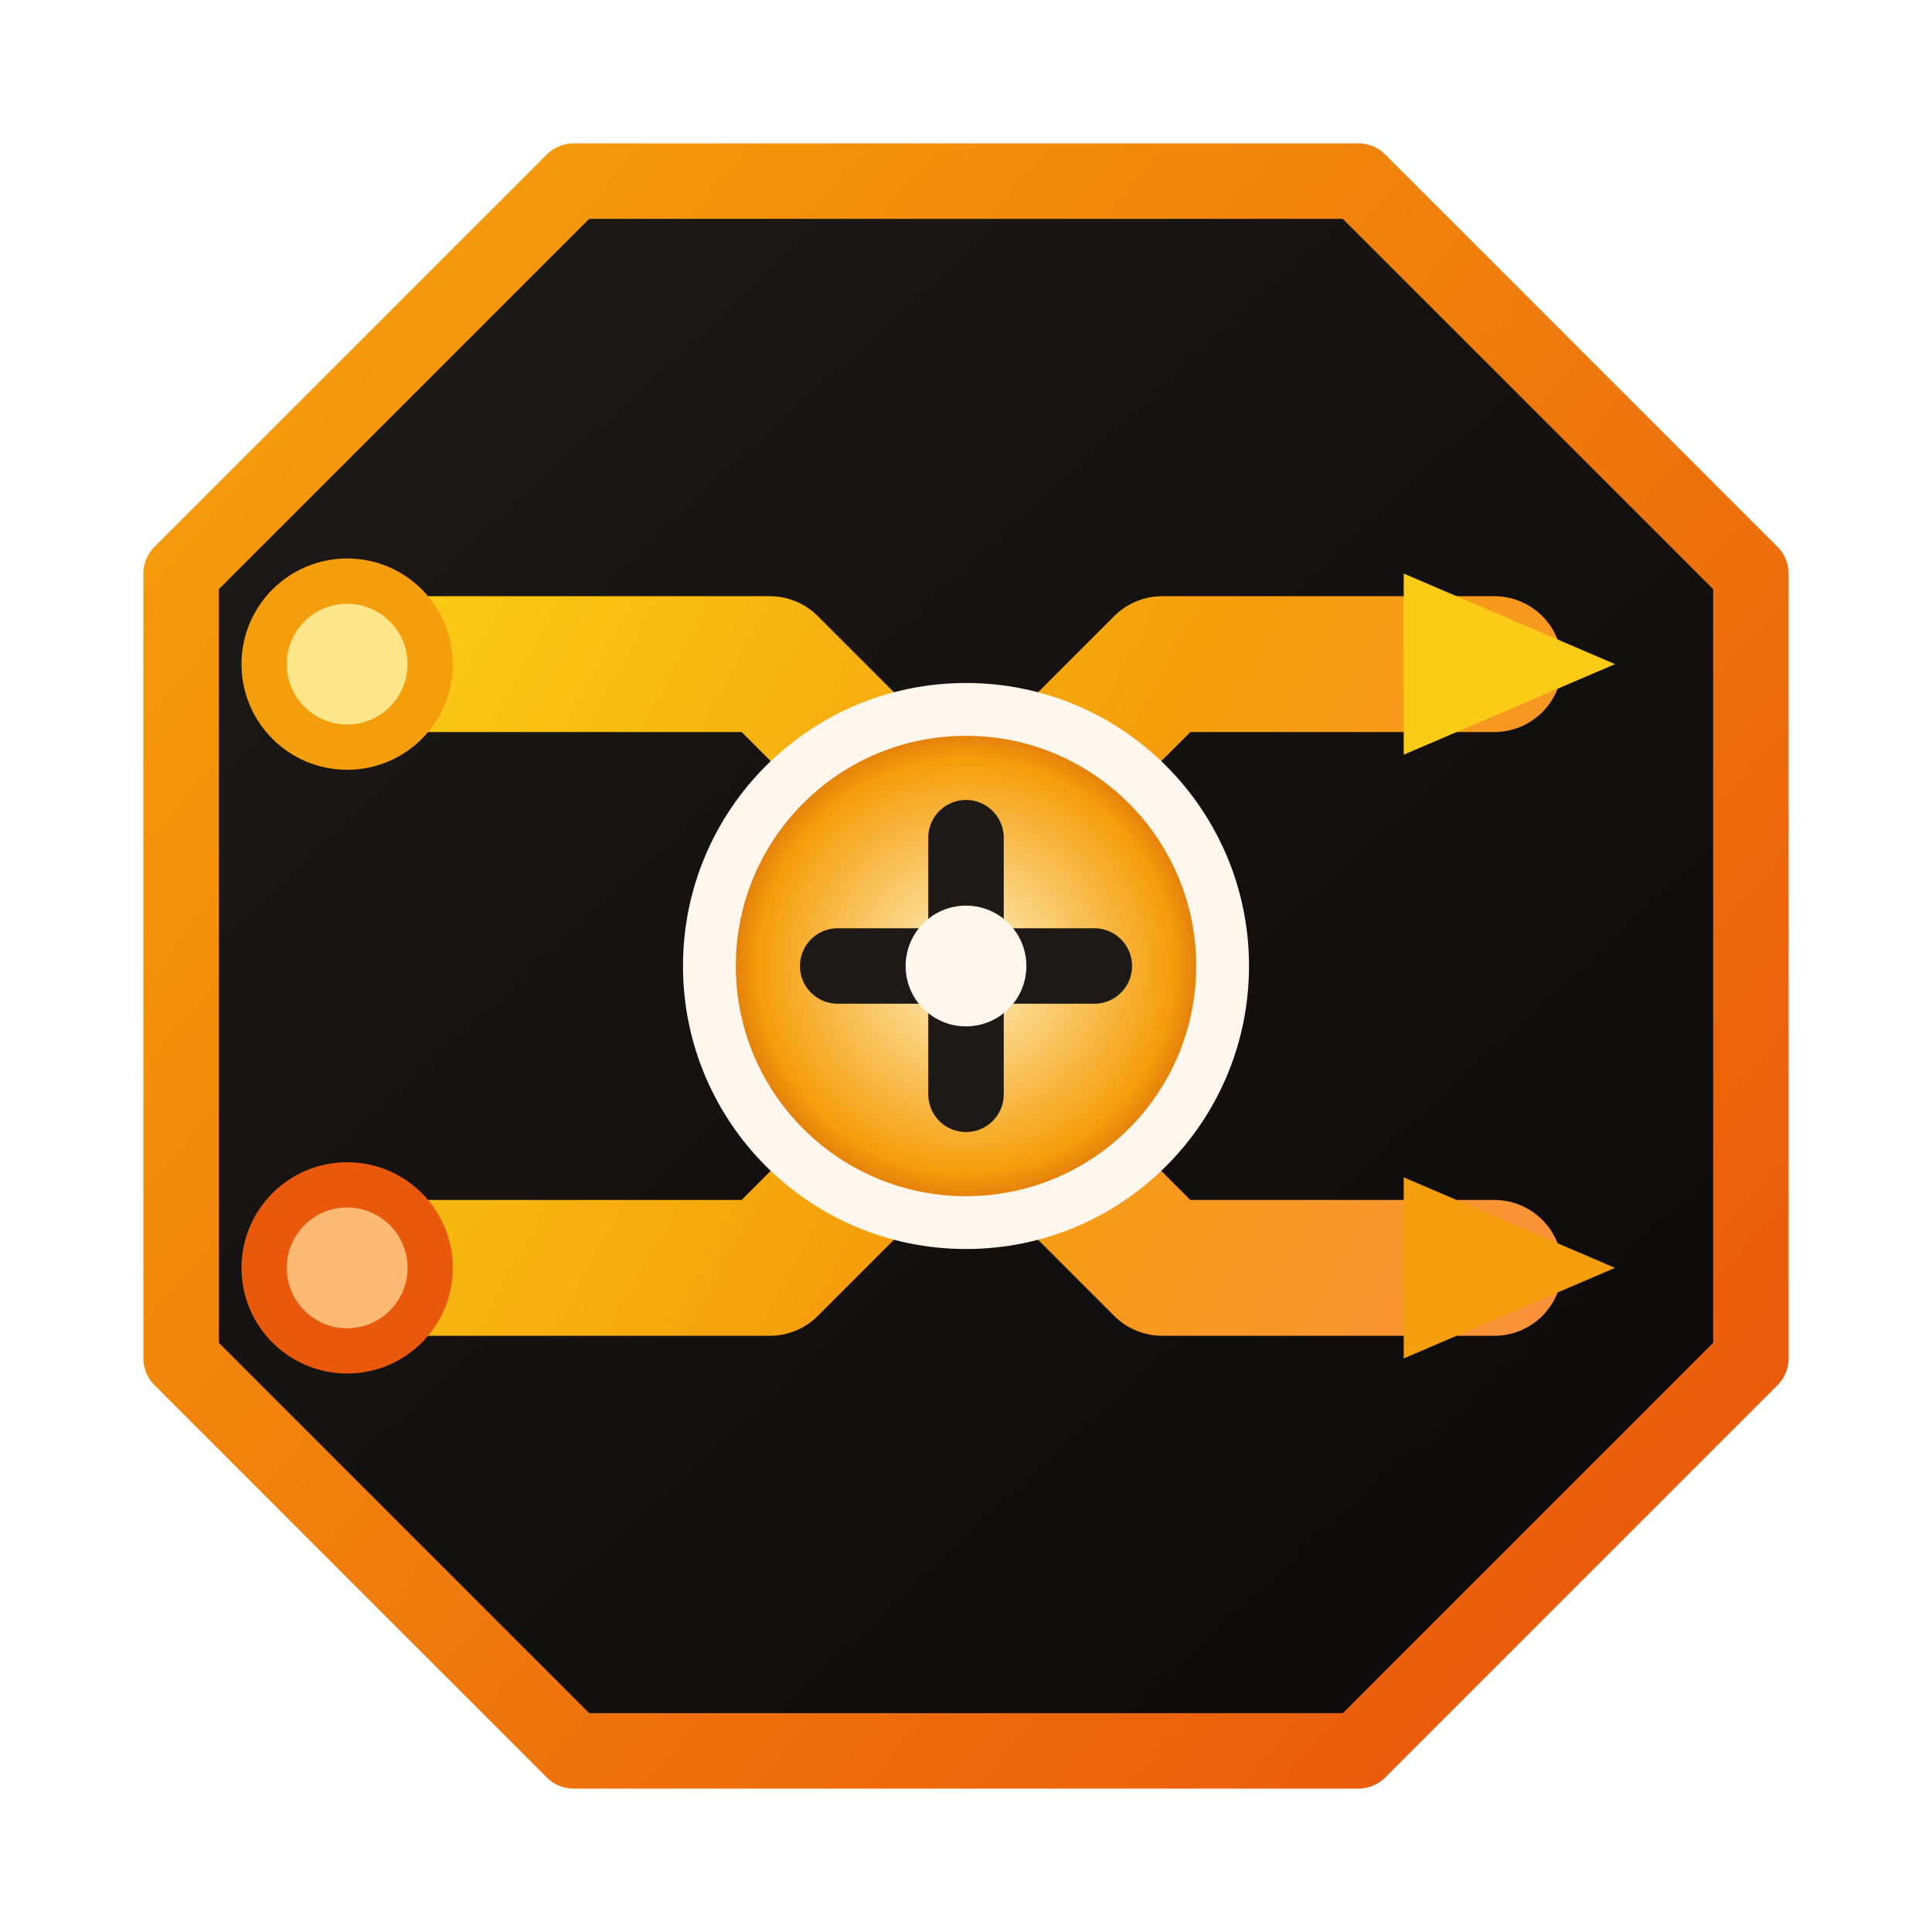
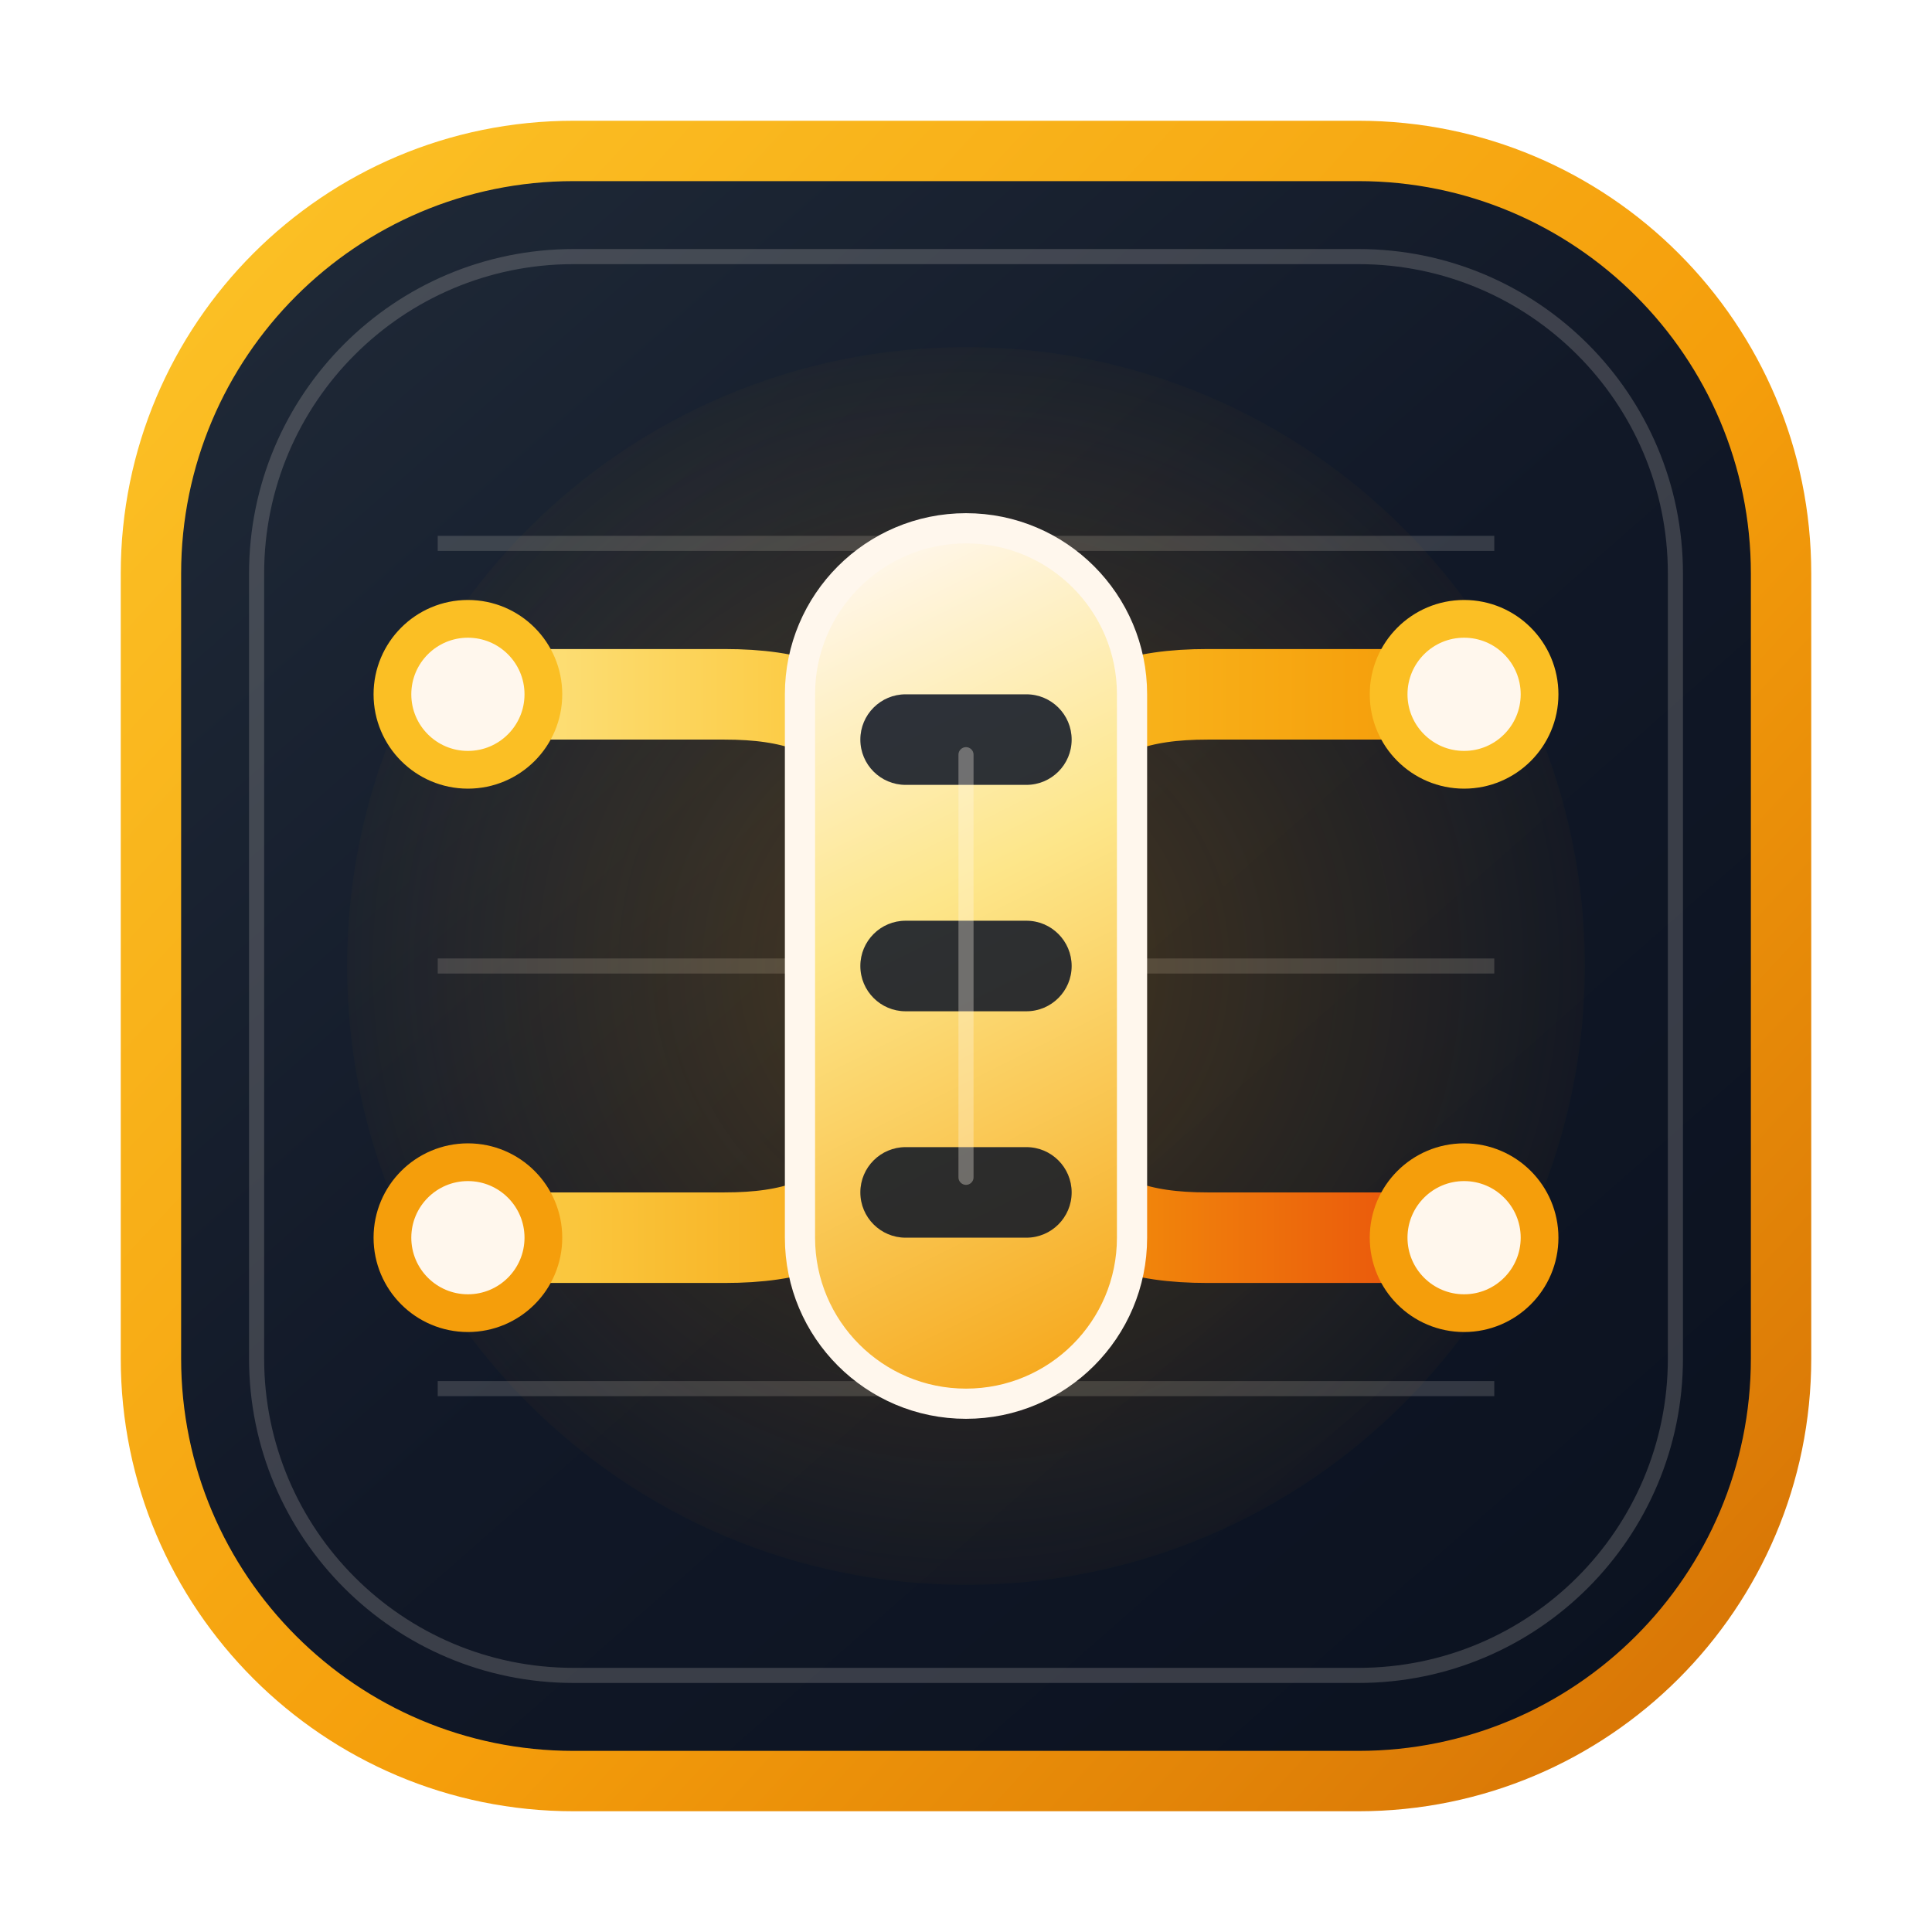
<svg xmlns="http://www.w3.org/2000/svg" width="256" height="256" viewBox="0 0 256 256" fill="none">
  <defs>
-     <linearGradient id="llmproxy-bg" x1="44" y1="36" x2="214" y2="220" gradientUnits="userSpaceOnUse">
-       <stop stop-color="#1C1917" />
-       <stop offset="1" stop-color="#0C0A09" />
+     <linearGradient id="llmproxy-logo-shell" x1="38" y1="28" x2="214" y2="228" gradientUnits="userSpaceOnUse">
+       <stop stop-color="#1F2937" />
+       <stop offset="0.52" stop-color="#111827" />
+       <stop offset="1" stop-color="#0B1220" />
    </linearGradient>
-     <linearGradient id="llmproxy-stroke" x1="28" y1="42" x2="226" y2="214" gradientUnits="userSpaceOnUse">
-       <stop stop-color="#F59E0B" />
+     <linearGradient id="llmproxy-logo-stroke" x1="30" y1="38" x2="226" y2="220" gradientUnits="userSpaceOnUse">
+       <stop stop-color="#FBBF24" />
+       <stop offset="0.58" stop-color="#F59E0B" />
+       <stop offset="1" stop-color="#D97706" />
+     </linearGradient>
+     <linearGradient id="llmproxy-logo-lane-top" x1="58" y1="92" x2="186" y2="92" gradientUnits="userSpaceOnUse">
+       <stop stop-color="#FDE68A" />
+       <stop offset="0.55" stop-color="#FBBF24" />
+       <stop offset="1" stop-color="#F59E0B" />
+     </linearGradient>
+     <linearGradient id="llmproxy-logo-lane-bottom" x1="58" y1="164" x2="186" y2="164" gradientUnits="userSpaceOnUse">
+       <stop stop-color="#FCD34D" />
+       <stop offset="0.58" stop-color="#F59E0B" />
      <stop offset="1" stop-color="#EA580C" />
    </linearGradient>
-     <linearGradient id="llmproxy-lane" x1="48" y1="84" x2="208" y2="172" gradientUnits="userSpaceOnUse">
-       <stop stop-color="#FACC15" />
-       <stop offset="0.55" stop-color="#F59E0B" />
-       <stop offset="1" stop-color="#FB923C" />
+     <linearGradient id="llmproxy-logo-core" x1="108" y1="76" x2="162" y2="184" gradientUnits="userSpaceOnUse">
+       <stop stop-color="#FFF7ED" />
+       <stop offset="0.38" stop-color="#FDE68A" />
+       <stop offset="1" stop-color="#F59E0B" />
    </linearGradient>
-     <radialGradient id="llmproxy-core" cx="0" cy="0" r="1" gradientUnits="userSpaceOnUse" gradientTransform="translate(128 128) rotate(90) scale(38)">
-       <stop stop-color="#FEF3C7" />
-       <stop offset="0.72" stop-color="#F59E0B" />
-       <stop offset="1" stop-color="#C2410C" />
+     <radialGradient id="llmproxy-logo-glow" cx="0" cy="0" r="1" gradientUnits="userSpaceOnUse" gradientTransform="translate(128 128) rotate(90) scale(92)">
+       <stop stop-color="#F59E0B" stop-opacity="0.24" />
+       <stop offset="1" stop-color="#F59E0B" stop-opacity="0" />
    </radialGradient>
  </defs>
-   <path d="M76 24H180L232 76V180L180 232H76L24 180V76L76 24Z" fill="url(#llmproxy-bg)" stroke="url(#llmproxy-stroke)" stroke-width="10" stroke-linejoin="round" />
-   <path d="M52 88H102L128 114L154 88H198" stroke="url(#llmproxy-lane)" stroke-width="18" stroke-linecap="round" stroke-linejoin="round" />
-   <path d="M52 168H102L128 142L154 168H198" stroke="url(#llmproxy-lane)" stroke-width="18" stroke-linecap="round" stroke-linejoin="round" />
-   <path d="M186 76L214 88L186 100V76Z" fill="#FACC15" />
-   <path d="M186 156L214 168L186 180V156Z" fill="#F59E0B" />
-   <circle cx="46" cy="88" r="11" fill="#FDE68A" stroke="#F59E0B" stroke-width="6" />
-   <circle cx="46" cy="168" r="11" fill="#FDBA74" stroke="#EA580C" stroke-width="6" />
-   <circle cx="128" cy="128" r="34" fill="url(#llmproxy-core)" stroke="#FFF7ED" stroke-width="7" />
-   <path d="M111 128H145" stroke="#1C1917" stroke-width="10" stroke-linecap="round" />
-   <path d="M128 111V145" stroke="#1C1917" stroke-width="10" stroke-linecap="round" />
-   <circle cx="128" cy="128" r="8" fill="#FFF7ED" />
+   <rect x="20" y="20" width="216" height="216" rx="56" fill="url(#llmproxy-logo-shell)" />
+   <rect x="20" y="20" width="216" height="216" rx="56" stroke="url(#llmproxy-logo-stroke)" stroke-width="8" />
+   <rect x="34" y="34" width="188" height="188" rx="42" stroke="#FFF7ED" stroke-opacity="0.18" stroke-width="2" />
+   <g opacity="0.16" stroke="#FFF7ED" stroke-width="2">
+     <path d="M58 72H198" />
+     <path d="M58 128H198" />
+     <path d="M58 184H198" />
+   </g>
+   <circle cx="128" cy="128" r="82" fill="url(#llmproxy-logo-glow)" />
+   <path d="M72 92H96C105 92 111 94 117 100L128 111" stroke="url(#llmproxy-logo-lane-top)" stroke-width="12" stroke-linecap="round" stroke-linejoin="round" />
+   <path d="M128 111L139 100C145 94 151 92 160 92H184" stroke="url(#llmproxy-logo-lane-top)" stroke-width="12" stroke-linecap="round" stroke-linejoin="round" />
+   <path d="M72 164H96C105 164 111 162 117 156L128 145" stroke="url(#llmproxy-logo-lane-bottom)" stroke-width="12" stroke-linecap="round" stroke-linejoin="round" />
+   <path d="M128 145L139 156C145 162 151 164 160 164H184" stroke="url(#llmproxy-logo-lane-bottom)" stroke-width="12" stroke-linecap="round" stroke-linejoin="round" />
+   <circle cx="62" cy="92" r="10" fill="#FFF7ED" stroke="#FBBF24" stroke-width="5" />
+   <circle cx="62" cy="164" r="10" fill="#FFF7ED" stroke="#F59E0B" stroke-width="5" />
+   <circle cx="194" cy="92" r="10" fill="#FFF7ED" stroke="#FBBF24" stroke-width="5" />
+   <circle cx="194" cy="164" r="10" fill="#FFF7ED" stroke="#F59E0B" stroke-width="5" />
+   <rect x="106" y="70" width="44" height="116" rx="22" fill="url(#llmproxy-logo-core)" stroke="#FFF7ED" stroke-width="4" />
+   <rect x="114" y="92" width="28" height="12" rx="6" fill="#111827" opacity="0.88" />
+   <rect x="114" y="122" width="28" height="12" rx="6" fill="#111827" opacity="0.88" />
+   <rect x="114" y="152" width="28" height="12" rx="6" fill="#111827" opacity="0.88" />
+   <path d="M128 100V156" stroke="#FFF7ED" stroke-opacity="0.32" stroke-width="2" stroke-linecap="round" />
</svg>
